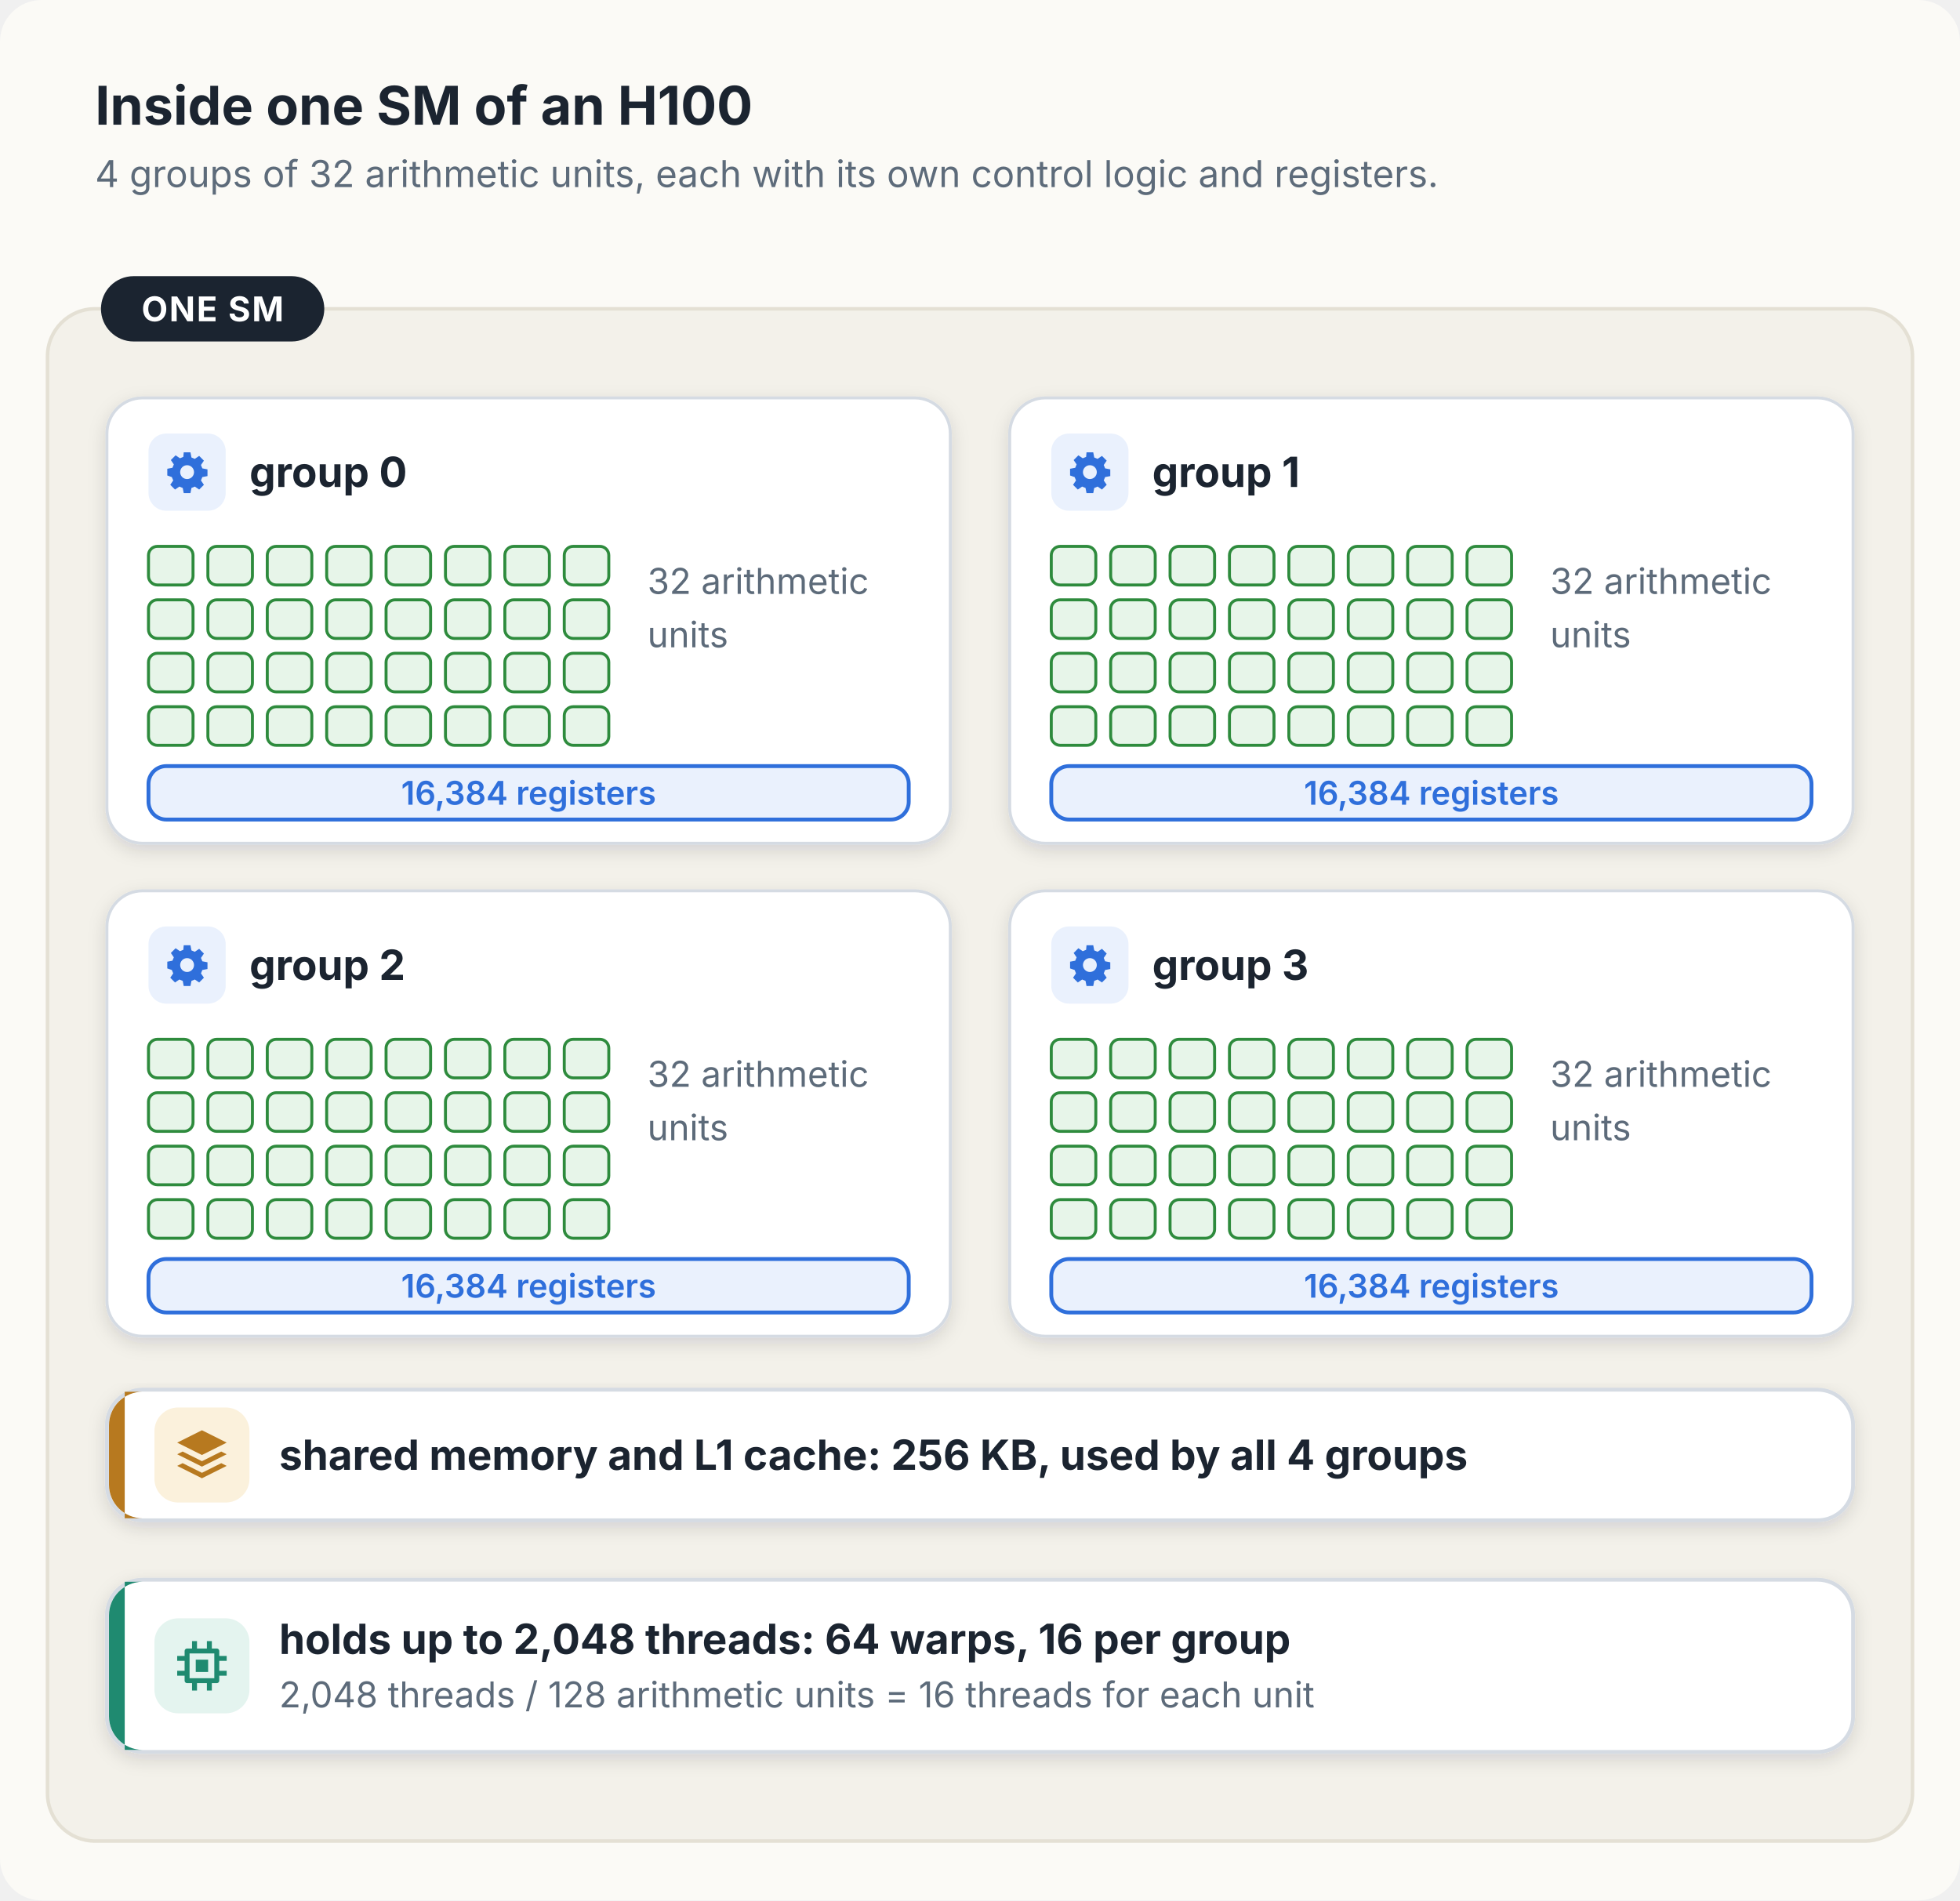
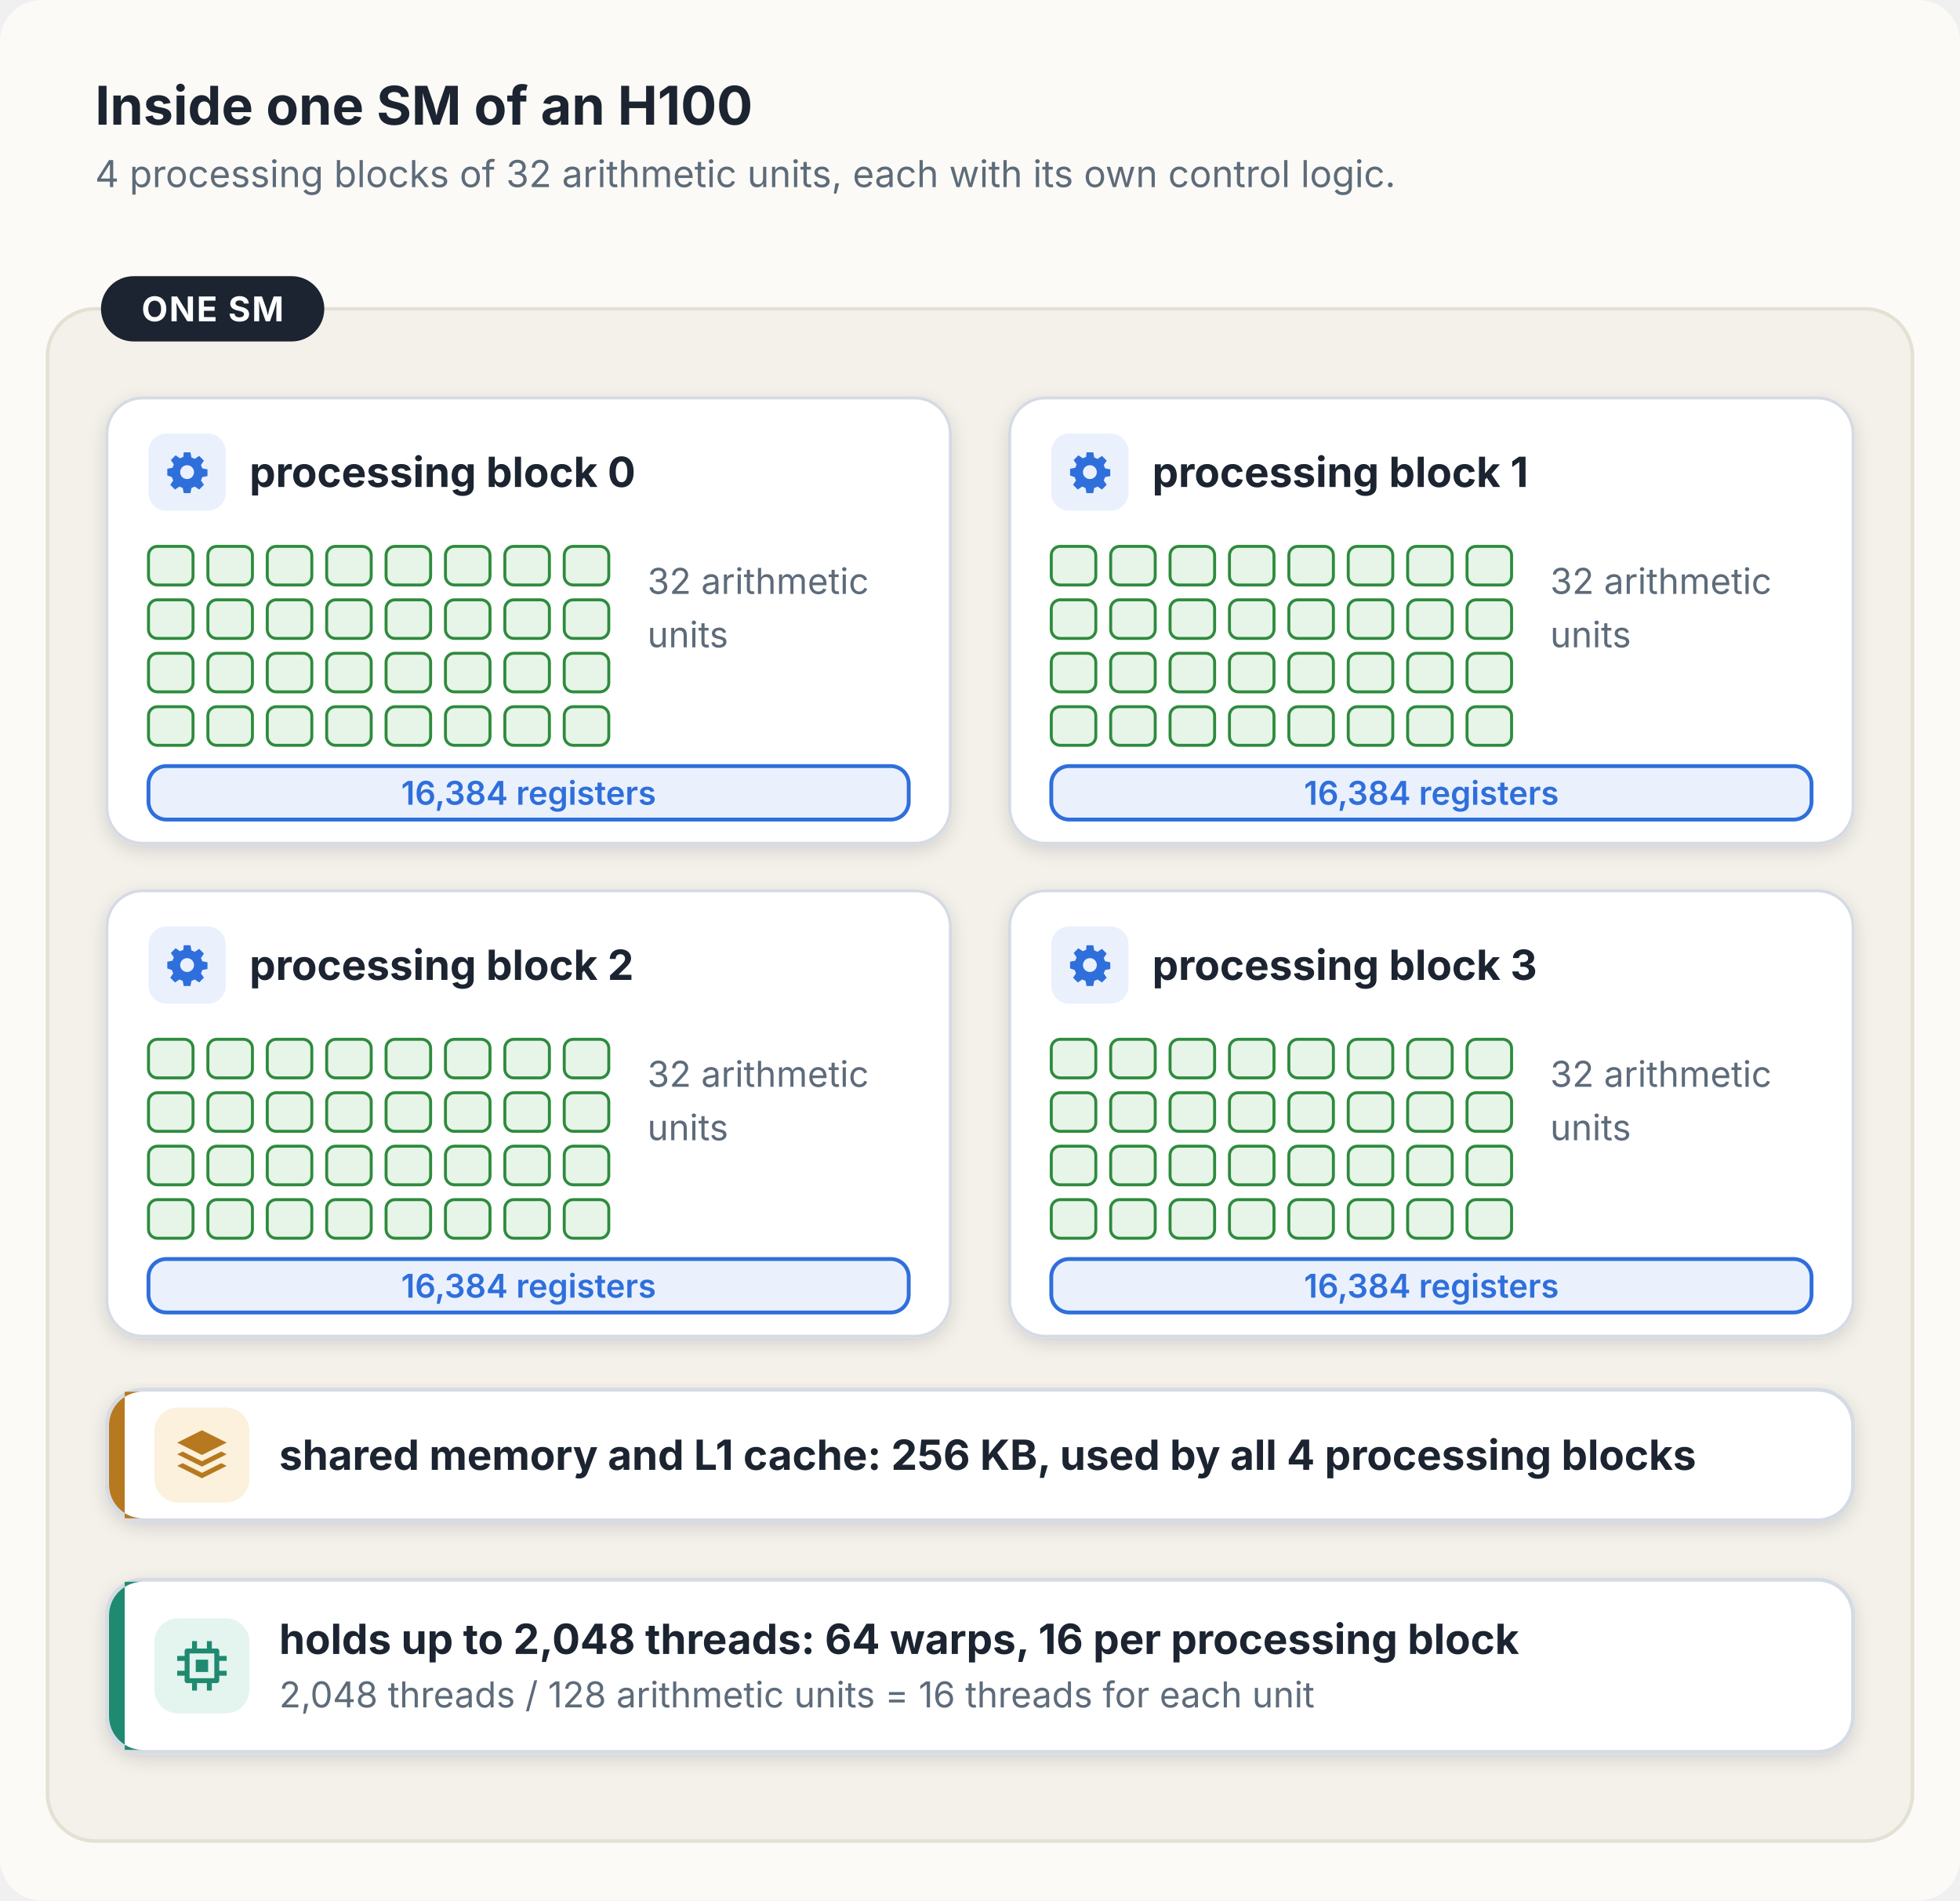
- <svg xmlns="http://www.w3.org/2000/svg" viewBox="0 0 660 640" width="660" height="640" role="img" aria-label="One SM of an H100, divided into 4 groups. Each group has its own control logic, 32 arithmetic units drawn as small squares, and 16,384 registers. Below the 4 groups, one pool of 256 KB serves as shared memory and L1 cache for the whole SM.">
+ <svg xmlns="http://www.w3.org/2000/svg" viewBox="0 0 660 640" width="660" height="640" role="img" aria-label="One SM of an H100, divided into 4 processing blocks. Each has its own control logic, 32 arithmetic units drawn as small squares, and 16,384 registers. Below the 4 processing blocks, one pool of 256 KB serves as shared memory and L1 cache for the whole SM.">
  <style>
    text { font-family: Inter, "Segoe UI", "Helvetica Neue", Helvetica, Arial, sans-serif; fill: #1B2430; }
    .title { font-size: 18px; font-weight: 650; }
    .lede { font-size: 12.5px; fill: #5D6B7A; }
    .name { font-size: 14px; font-weight: 650; }
    .sub { font-size: 12px; fill: #5D6B7A; }
    .note { font-size: 12px; fill: #5D6B7A; }
    .tab { font-size: 11.5px; font-weight: 650; letter-spacing: 0.04em; fill: #5D6B7A; }
    .mono { font-family: "JetBrains Mono", "SF Mono", Menlo, Consolas, monospace; font-size: 12px; }
    .dim { fill: #8794A3; }
    .strong { font-weight: 700; }
    .trap { fill: #CF4526; font-weight: 700; }
    .pill { font-size: 11px; font-weight: 600; }
    .wire { fill: none; stroke: #3F5873; stroke-width: 1.8; stroke-linecap: round; stroke-linejoin: round; }
    .wire.danger { stroke: #CF4526; stroke-dasharray: 6 5; }
    .wire.idle { stroke: #7F8EA0; stroke-dasharray: 2 5; }
  </style>
  <defs>
    <filter id="lift" x="-10%" y="-10%" width="120%" height="135%">
      <feDropShadow dx="0" dy="2" stdDeviation="3" flood-color="#1B2430" flood-opacity="0.13" />
    </filter>
    <linearGradient id="thor-body" x1="0" y1="0" x2="0" y2="1">
      <stop offset="0" stop-color="#C6CCD5" />
      <stop offset="1" stop-color="#979EA9" />
    </linearGradient>
    <linearGradient id="switch-body" x1="0" y1="0" x2="0" y2="1">
      <stop offset="0" stop-color="#3B4656" />
      <stop offset="1" stop-color="#232B37" />
    </linearGradient>
    <marker id="head" viewBox="0 0 10 10" refX="8.5" refY="5" markerUnits="userSpaceOnUse" markerWidth="11" markerHeight="11" orient="auto">
      <path d="M0.5,1 L9,5 L0.5,9 Z" fill="#3F5873" />
    </marker>
    <marker id="head-danger" viewBox="0 0 10 10" refX="8.5" refY="5" markerUnits="userSpaceOnUse" markerWidth="11" markerHeight="11" orient="auto">
      <path d="M0.5,1 L9,5 L0.5,9 Z" fill="#CF4526" />
    </marker>
    <marker id="head-idle" viewBox="0 0 10 10" refX="8.5" refY="5" markerUnits="userSpaceOnUse" markerWidth="11" markerHeight="11" orient="auto">
      <path d="M0.5,1 L9,5 L0.5,9 Z" fill="#7F8EA0" />
    </marker>
  </defs>
  <rect width="660" height="640" rx="14" fill="#FBFAF6" />
  <text x="32.0" y="42.0" class="title" text-anchor="start" xml:space="preserve">Inside one SM of an H100</text>
-   <text x="32.0" y="63.0" class="lede" text-anchor="start" xml:space="preserve">4 groups of 32 arithmetic units, each with its own control logic and registers.</text>
+   <text x="32.0" y="63.0" class="lede" text-anchor="start" xml:space="preserve">4 processing blocks of 32 arithmetic units, each with its own control logic.</text>
  <rect x="16" y="104" width="628" height="516" rx="16" fill="#F3F1EA" stroke="#E4E0D4" stroke-width="1.2" />
  <rect x="34" y="93" width="75.2" height="22" rx="11" fill="#1B2430" />
  <text x="71.6" y="108.2" class="tab" text-anchor="middle" style="fill:#FFFFFF" xml:space="preserve">ONE SM</text>
  <rect x="36" y="134" width="284" height="150" rx="12" fill="#FFFFFF" stroke="#D5DBE3" filter="url(#lift)" />
  <rect x="50" y="146" width="26" height="26" rx="6" fill="#EAF1FD" />
  <g transform="translate(55.0,151.0) scale(0.6667)">
    <path d="M10.3 2h3.4l.5 2.6 1.7.7 2.2-1.5 2.4 2.4-1.5 2.2.7 1.7 2.6.5v3.4l-2.6.5-.7 1.7 1.5 2.2-2.4 2.4-2.2-1.5-1.7.7-.5 2.6h-3.4l-.5-2.6-1.7-.7-2.2 1.5-2.4-2.4 1.5-2.2-.7-1.7L2 13.7v-3.4l2.6-.5.7-1.7-1.5-2.2 2.4-2.4 2.2 1.5 1.7-.7zM12 8.5a3.5 3.5 0 1 0 0 7 3.5 3.5 0 0 0 0-7z" fill="#2F6FDB" fill-rule="evenodd" />
  </g>
-   <text x="84.0" y="164.0" class="name" text-anchor="start" xml:space="preserve">group 0</text>
+   <text x="84.0" y="164.0" class="name" text-anchor="start" xml:space="preserve">processing block 0</text>
  <rect x="50.0" y="184" width="15" height="13" rx="3" fill="#E7F5E9" stroke="#2E8B3D" stroke-width="1" />
  <rect x="70.0" y="184" width="15" height="13" rx="3" fill="#E7F5E9" stroke="#2E8B3D" stroke-width="1" />
  <rect x="90.0" y="184" width="15" height="13" rx="3" fill="#E7F5E9" stroke="#2E8B3D" stroke-width="1" />
  <rect x="110.0" y="184" width="15" height="13" rx="3" fill="#E7F5E9" stroke="#2E8B3D" stroke-width="1" />
  <rect x="130.0" y="184" width="15" height="13" rx="3" fill="#E7F5E9" stroke="#2E8B3D" stroke-width="1" />
  <rect x="150.0" y="184" width="15" height="13" rx="3" fill="#E7F5E9" stroke="#2E8B3D" stroke-width="1" />
  <rect x="170.0" y="184" width="15" height="13" rx="3" fill="#E7F5E9" stroke="#2E8B3D" stroke-width="1" />
  <rect x="190.0" y="184" width="15" height="13" rx="3" fill="#E7F5E9" stroke="#2E8B3D" stroke-width="1" />
  <rect x="50.0" y="202" width="15" height="13" rx="3" fill="#E7F5E9" stroke="#2E8B3D" stroke-width="1" />
  <rect x="70.0" y="202" width="15" height="13" rx="3" fill="#E7F5E9" stroke="#2E8B3D" stroke-width="1" />
  <rect x="90.0" y="202" width="15" height="13" rx="3" fill="#E7F5E9" stroke="#2E8B3D" stroke-width="1" />
  <rect x="110.0" y="202" width="15" height="13" rx="3" fill="#E7F5E9" stroke="#2E8B3D" stroke-width="1" />
  <rect x="130.0" y="202" width="15" height="13" rx="3" fill="#E7F5E9" stroke="#2E8B3D" stroke-width="1" />
  <rect x="150.0" y="202" width="15" height="13" rx="3" fill="#E7F5E9" stroke="#2E8B3D" stroke-width="1" />
  <rect x="170.0" y="202" width="15" height="13" rx="3" fill="#E7F5E9" stroke="#2E8B3D" stroke-width="1" />
  <rect x="190.0" y="202" width="15" height="13" rx="3" fill="#E7F5E9" stroke="#2E8B3D" stroke-width="1" />
  <rect x="50.0" y="220" width="15" height="13" rx="3" fill="#E7F5E9" stroke="#2E8B3D" stroke-width="1" />
  <rect x="70.0" y="220" width="15" height="13" rx="3" fill="#E7F5E9" stroke="#2E8B3D" stroke-width="1" />
  <rect x="90.0" y="220" width="15" height="13" rx="3" fill="#E7F5E9" stroke="#2E8B3D" stroke-width="1" />
  <rect x="110.0" y="220" width="15" height="13" rx="3" fill="#E7F5E9" stroke="#2E8B3D" stroke-width="1" />
  <rect x="130.0" y="220" width="15" height="13" rx="3" fill="#E7F5E9" stroke="#2E8B3D" stroke-width="1" />
  <rect x="150.0" y="220" width="15" height="13" rx="3" fill="#E7F5E9" stroke="#2E8B3D" stroke-width="1" />
  <rect x="170.0" y="220" width="15" height="13" rx="3" fill="#E7F5E9" stroke="#2E8B3D" stroke-width="1" />
  <rect x="190.0" y="220" width="15" height="13" rx="3" fill="#E7F5E9" stroke="#2E8B3D" stroke-width="1" />
  <rect x="50.0" y="238" width="15" height="13" rx="3" fill="#E7F5E9" stroke="#2E8B3D" stroke-width="1" />
  <rect x="70.0" y="238" width="15" height="13" rx="3" fill="#E7F5E9" stroke="#2E8B3D" stroke-width="1" />
  <rect x="90.0" y="238" width="15" height="13" rx="3" fill="#E7F5E9" stroke="#2E8B3D" stroke-width="1" />
  <rect x="110.0" y="238" width="15" height="13" rx="3" fill="#E7F5E9" stroke="#2E8B3D" stroke-width="1" />
  <rect x="130.0" y="238" width="15" height="13" rx="3" fill="#E7F5E9" stroke="#2E8B3D" stroke-width="1" />
  <rect x="150.0" y="238" width="15" height="13" rx="3" fill="#E7F5E9" stroke="#2E8B3D" stroke-width="1" />
  <rect x="170.0" y="238" width="15" height="13" rx="3" fill="#E7F5E9" stroke="#2E8B3D" stroke-width="1" />
  <rect x="190.0" y="238" width="15" height="13" rx="3" fill="#E7F5E9" stroke="#2E8B3D" stroke-width="1" />
  <text x="218.0" y="200.0" class="note" text-anchor="start" xml:space="preserve">32 arithmetic</text>
  <text x="218.0" y="218.0" class="note" text-anchor="start" xml:space="preserve">units</text>
  <rect x="50.0" y="258.0" width="256.0" height="18.0" rx="6" fill="#EAF1FD" stroke="#2F6FDB" stroke-width="1.3" />
  <text x="178.0" y="271.0" class="pill" text-anchor="middle" style="fill:#2F6FDB" xml:space="preserve">16,384 registers</text>
  <rect x="340" y="134" width="284" height="150" rx="12" fill="#FFFFFF" stroke="#D5DBE3" filter="url(#lift)" />
  <rect x="354" y="146" width="26" height="26" rx="6" fill="#EAF1FD" />
  <g transform="translate(359.0,151.0) scale(0.6667)">
    <path d="M10.3 2h3.4l.5 2.6 1.7.7 2.2-1.5 2.4 2.4-1.5 2.2.7 1.7 2.6.5v3.4l-2.6.5-.7 1.7 1.5 2.2-2.4 2.4-2.2-1.5-1.7.7-.5 2.6h-3.4l-.5-2.6-1.7-.7-2.2 1.5-2.4-2.4 1.5-2.2-.7-1.7L2 13.7v-3.4l2.6-.5.7-1.7-1.5-2.2 2.4-2.4 2.2 1.5 1.7-.7zM12 8.5a3.5 3.5 0 1 0 0 7 3.5 3.5 0 0 0 0-7z" fill="#2F6FDB" fill-rule="evenodd" />
  </g>
-   <text x="388.0" y="164.0" class="name" text-anchor="start" xml:space="preserve">group 1</text>
+   <text x="388.0" y="164.0" class="name" text-anchor="start" xml:space="preserve">processing block 1</text>
  <rect x="354.0" y="184" width="15" height="13" rx="3" fill="#E7F5E9" stroke="#2E8B3D" stroke-width="1" />
  <rect x="374.0" y="184" width="15" height="13" rx="3" fill="#E7F5E9" stroke="#2E8B3D" stroke-width="1" />
  <rect x="394.0" y="184" width="15" height="13" rx="3" fill="#E7F5E9" stroke="#2E8B3D" stroke-width="1" />
  <rect x="414.0" y="184" width="15" height="13" rx="3" fill="#E7F5E9" stroke="#2E8B3D" stroke-width="1" />
  <rect x="434.0" y="184" width="15" height="13" rx="3" fill="#E7F5E9" stroke="#2E8B3D" stroke-width="1" />
  <rect x="454.0" y="184" width="15" height="13" rx="3" fill="#E7F5E9" stroke="#2E8B3D" stroke-width="1" />
  <rect x="474.0" y="184" width="15" height="13" rx="3" fill="#E7F5E9" stroke="#2E8B3D" stroke-width="1" />
  <rect x="494.0" y="184" width="15" height="13" rx="3" fill="#E7F5E9" stroke="#2E8B3D" stroke-width="1" />
  <rect x="354.0" y="202" width="15" height="13" rx="3" fill="#E7F5E9" stroke="#2E8B3D" stroke-width="1" />
  <rect x="374.0" y="202" width="15" height="13" rx="3" fill="#E7F5E9" stroke="#2E8B3D" stroke-width="1" />
  <rect x="394.0" y="202" width="15" height="13" rx="3" fill="#E7F5E9" stroke="#2E8B3D" stroke-width="1" />
  <rect x="414.0" y="202" width="15" height="13" rx="3" fill="#E7F5E9" stroke="#2E8B3D" stroke-width="1" />
  <rect x="434.0" y="202" width="15" height="13" rx="3" fill="#E7F5E9" stroke="#2E8B3D" stroke-width="1" />
  <rect x="454.0" y="202" width="15" height="13" rx="3" fill="#E7F5E9" stroke="#2E8B3D" stroke-width="1" />
  <rect x="474.0" y="202" width="15" height="13" rx="3" fill="#E7F5E9" stroke="#2E8B3D" stroke-width="1" />
  <rect x="494.0" y="202" width="15" height="13" rx="3" fill="#E7F5E9" stroke="#2E8B3D" stroke-width="1" />
  <rect x="354.0" y="220" width="15" height="13" rx="3" fill="#E7F5E9" stroke="#2E8B3D" stroke-width="1" />
  <rect x="374.0" y="220" width="15" height="13" rx="3" fill="#E7F5E9" stroke="#2E8B3D" stroke-width="1" />
  <rect x="394.0" y="220" width="15" height="13" rx="3" fill="#E7F5E9" stroke="#2E8B3D" stroke-width="1" />
  <rect x="414.0" y="220" width="15" height="13" rx="3" fill="#E7F5E9" stroke="#2E8B3D" stroke-width="1" />
  <rect x="434.0" y="220" width="15" height="13" rx="3" fill="#E7F5E9" stroke="#2E8B3D" stroke-width="1" />
  <rect x="454.0" y="220" width="15" height="13" rx="3" fill="#E7F5E9" stroke="#2E8B3D" stroke-width="1" />
  <rect x="474.0" y="220" width="15" height="13" rx="3" fill="#E7F5E9" stroke="#2E8B3D" stroke-width="1" />
  <rect x="494.0" y="220" width="15" height="13" rx="3" fill="#E7F5E9" stroke="#2E8B3D" stroke-width="1" />
  <rect x="354.0" y="238" width="15" height="13" rx="3" fill="#E7F5E9" stroke="#2E8B3D" stroke-width="1" />
  <rect x="374.0" y="238" width="15" height="13" rx="3" fill="#E7F5E9" stroke="#2E8B3D" stroke-width="1" />
  <rect x="394.0" y="238" width="15" height="13" rx="3" fill="#E7F5E9" stroke="#2E8B3D" stroke-width="1" />
  <rect x="414.0" y="238" width="15" height="13" rx="3" fill="#E7F5E9" stroke="#2E8B3D" stroke-width="1" />
  <rect x="434.0" y="238" width="15" height="13" rx="3" fill="#E7F5E9" stroke="#2E8B3D" stroke-width="1" />
  <rect x="454.0" y="238" width="15" height="13" rx="3" fill="#E7F5E9" stroke="#2E8B3D" stroke-width="1" />
  <rect x="474.0" y="238" width="15" height="13" rx="3" fill="#E7F5E9" stroke="#2E8B3D" stroke-width="1" />
  <rect x="494.0" y="238" width="15" height="13" rx="3" fill="#E7F5E9" stroke="#2E8B3D" stroke-width="1" />
  <text x="522.0" y="200.0" class="note" text-anchor="start" xml:space="preserve">32 arithmetic</text>
  <text x="522.0" y="218.0" class="note" text-anchor="start" xml:space="preserve">units</text>
  <rect x="354.0" y="258.0" width="256.0" height="18.0" rx="6" fill="#EAF1FD" stroke="#2F6FDB" stroke-width="1.3" />
  <text x="482.0" y="271.0" class="pill" text-anchor="middle" style="fill:#2F6FDB" xml:space="preserve">16,384 registers</text>
  <rect x="36" y="300" width="284" height="150" rx="12" fill="#FFFFFF" stroke="#D5DBE3" filter="url(#lift)" />
  <rect x="50" y="312" width="26" height="26" rx="6" fill="#EAF1FD" />
  <g transform="translate(55.0,317.0) scale(0.6667)">
    <path d="M10.3 2h3.4l.5 2.6 1.7.7 2.2-1.5 2.4 2.4-1.5 2.2.7 1.7 2.6.5v3.4l-2.6.5-.7 1.7 1.5 2.2-2.4 2.4-2.2-1.5-1.7.7-.5 2.6h-3.4l-.5-2.6-1.7-.7-2.2 1.5-2.4-2.4 1.5-2.2-.7-1.7L2 13.7v-3.4l2.6-.5.7-1.7-1.5-2.2 2.4-2.4 2.2 1.5 1.7-.7zM12 8.5a3.5 3.5 0 1 0 0 7 3.5 3.5 0 0 0 0-7z" fill="#2F6FDB" fill-rule="evenodd" />
  </g>
-   <text x="84.0" y="330.0" class="name" text-anchor="start" xml:space="preserve">group 2</text>
+   <text x="84.0" y="330.0" class="name" text-anchor="start" xml:space="preserve">processing block 2</text>
  <rect x="50.0" y="350" width="15" height="13" rx="3" fill="#E7F5E9" stroke="#2E8B3D" stroke-width="1" />
  <rect x="70.0" y="350" width="15" height="13" rx="3" fill="#E7F5E9" stroke="#2E8B3D" stroke-width="1" />
  <rect x="90.0" y="350" width="15" height="13" rx="3" fill="#E7F5E9" stroke="#2E8B3D" stroke-width="1" />
  <rect x="110.0" y="350" width="15" height="13" rx="3" fill="#E7F5E9" stroke="#2E8B3D" stroke-width="1" />
  <rect x="130.0" y="350" width="15" height="13" rx="3" fill="#E7F5E9" stroke="#2E8B3D" stroke-width="1" />
  <rect x="150.0" y="350" width="15" height="13" rx="3" fill="#E7F5E9" stroke="#2E8B3D" stroke-width="1" />
  <rect x="170.0" y="350" width="15" height="13" rx="3" fill="#E7F5E9" stroke="#2E8B3D" stroke-width="1" />
  <rect x="190.0" y="350" width="15" height="13" rx="3" fill="#E7F5E9" stroke="#2E8B3D" stroke-width="1" />
  <rect x="50.0" y="368" width="15" height="13" rx="3" fill="#E7F5E9" stroke="#2E8B3D" stroke-width="1" />
  <rect x="70.0" y="368" width="15" height="13" rx="3" fill="#E7F5E9" stroke="#2E8B3D" stroke-width="1" />
  <rect x="90.0" y="368" width="15" height="13" rx="3" fill="#E7F5E9" stroke="#2E8B3D" stroke-width="1" />
  <rect x="110.0" y="368" width="15" height="13" rx="3" fill="#E7F5E9" stroke="#2E8B3D" stroke-width="1" />
  <rect x="130.0" y="368" width="15" height="13" rx="3" fill="#E7F5E9" stroke="#2E8B3D" stroke-width="1" />
  <rect x="150.0" y="368" width="15" height="13" rx="3" fill="#E7F5E9" stroke="#2E8B3D" stroke-width="1" />
  <rect x="170.0" y="368" width="15" height="13" rx="3" fill="#E7F5E9" stroke="#2E8B3D" stroke-width="1" />
  <rect x="190.0" y="368" width="15" height="13" rx="3" fill="#E7F5E9" stroke="#2E8B3D" stroke-width="1" />
  <rect x="50.0" y="386" width="15" height="13" rx="3" fill="#E7F5E9" stroke="#2E8B3D" stroke-width="1" />
  <rect x="70.0" y="386" width="15" height="13" rx="3" fill="#E7F5E9" stroke="#2E8B3D" stroke-width="1" />
  <rect x="90.0" y="386" width="15" height="13" rx="3" fill="#E7F5E9" stroke="#2E8B3D" stroke-width="1" />
  <rect x="110.0" y="386" width="15" height="13" rx="3" fill="#E7F5E9" stroke="#2E8B3D" stroke-width="1" />
  <rect x="130.0" y="386" width="15" height="13" rx="3" fill="#E7F5E9" stroke="#2E8B3D" stroke-width="1" />
  <rect x="150.0" y="386" width="15" height="13" rx="3" fill="#E7F5E9" stroke="#2E8B3D" stroke-width="1" />
  <rect x="170.0" y="386" width="15" height="13" rx="3" fill="#E7F5E9" stroke="#2E8B3D" stroke-width="1" />
  <rect x="190.0" y="386" width="15" height="13" rx="3" fill="#E7F5E9" stroke="#2E8B3D" stroke-width="1" />
  <rect x="50.0" y="404" width="15" height="13" rx="3" fill="#E7F5E9" stroke="#2E8B3D" stroke-width="1" />
  <rect x="70.0" y="404" width="15" height="13" rx="3" fill="#E7F5E9" stroke="#2E8B3D" stroke-width="1" />
  <rect x="90.0" y="404" width="15" height="13" rx="3" fill="#E7F5E9" stroke="#2E8B3D" stroke-width="1" />
  <rect x="110.0" y="404" width="15" height="13" rx="3" fill="#E7F5E9" stroke="#2E8B3D" stroke-width="1" />
  <rect x="130.0" y="404" width="15" height="13" rx="3" fill="#E7F5E9" stroke="#2E8B3D" stroke-width="1" />
  <rect x="150.0" y="404" width="15" height="13" rx="3" fill="#E7F5E9" stroke="#2E8B3D" stroke-width="1" />
  <rect x="170.0" y="404" width="15" height="13" rx="3" fill="#E7F5E9" stroke="#2E8B3D" stroke-width="1" />
  <rect x="190.0" y="404" width="15" height="13" rx="3" fill="#E7F5E9" stroke="#2E8B3D" stroke-width="1" />
  <text x="218.0" y="366.0" class="note" text-anchor="start" xml:space="preserve">32 arithmetic</text>
  <text x="218.0" y="384.0" class="note" text-anchor="start" xml:space="preserve">units</text>
  <rect x="50.0" y="424.0" width="256.0" height="18.0" rx="6" fill="#EAF1FD" stroke="#2F6FDB" stroke-width="1.3" />
  <text x="178.0" y="437.0" class="pill" text-anchor="middle" style="fill:#2F6FDB" xml:space="preserve">16,384 registers</text>
  <rect x="340" y="300" width="284" height="150" rx="12" fill="#FFFFFF" stroke="#D5DBE3" filter="url(#lift)" />
  <rect x="354" y="312" width="26" height="26" rx="6" fill="#EAF1FD" />
  <g transform="translate(359.0,317.0) scale(0.6667)">
    <path d="M10.3 2h3.4l.5 2.6 1.7.7 2.2-1.5 2.4 2.4-1.5 2.2.7 1.7 2.6.5v3.4l-2.6.5-.7 1.7 1.5 2.2-2.4 2.4-2.2-1.5-1.7.7-.5 2.6h-3.4l-.5-2.6-1.7-.7-2.2 1.5-2.4-2.4 1.5-2.2-.7-1.7L2 13.7v-3.4l2.6-.5.7-1.7-1.5-2.2 2.4-2.4 2.2 1.5 1.7-.7zM12 8.5a3.5 3.5 0 1 0 0 7 3.5 3.5 0 0 0 0-7z" fill="#2F6FDB" fill-rule="evenodd" />
  </g>
-   <text x="388.0" y="330.0" class="name" text-anchor="start" xml:space="preserve">group 3</text>
+   <text x="388.0" y="330.0" class="name" text-anchor="start" xml:space="preserve">processing block 3</text>
  <rect x="354.0" y="350" width="15" height="13" rx="3" fill="#E7F5E9" stroke="#2E8B3D" stroke-width="1" />
  <rect x="374.0" y="350" width="15" height="13" rx="3" fill="#E7F5E9" stroke="#2E8B3D" stroke-width="1" />
  <rect x="394.0" y="350" width="15" height="13" rx="3" fill="#E7F5E9" stroke="#2E8B3D" stroke-width="1" />
  <rect x="414.0" y="350" width="15" height="13" rx="3" fill="#E7F5E9" stroke="#2E8B3D" stroke-width="1" />
  <rect x="434.0" y="350" width="15" height="13" rx="3" fill="#E7F5E9" stroke="#2E8B3D" stroke-width="1" />
  <rect x="454.0" y="350" width="15" height="13" rx="3" fill="#E7F5E9" stroke="#2E8B3D" stroke-width="1" />
  <rect x="474.0" y="350" width="15" height="13" rx="3" fill="#E7F5E9" stroke="#2E8B3D" stroke-width="1" />
  <rect x="494.0" y="350" width="15" height="13" rx="3" fill="#E7F5E9" stroke="#2E8B3D" stroke-width="1" />
  <rect x="354.0" y="368" width="15" height="13" rx="3" fill="#E7F5E9" stroke="#2E8B3D" stroke-width="1" />
  <rect x="374.0" y="368" width="15" height="13" rx="3" fill="#E7F5E9" stroke="#2E8B3D" stroke-width="1" />
  <rect x="394.0" y="368" width="15" height="13" rx="3" fill="#E7F5E9" stroke="#2E8B3D" stroke-width="1" />
  <rect x="414.0" y="368" width="15" height="13" rx="3" fill="#E7F5E9" stroke="#2E8B3D" stroke-width="1" />
  <rect x="434.0" y="368" width="15" height="13" rx="3" fill="#E7F5E9" stroke="#2E8B3D" stroke-width="1" />
  <rect x="454.0" y="368" width="15" height="13" rx="3" fill="#E7F5E9" stroke="#2E8B3D" stroke-width="1" />
  <rect x="474.0" y="368" width="15" height="13" rx="3" fill="#E7F5E9" stroke="#2E8B3D" stroke-width="1" />
  <rect x="494.0" y="368" width="15" height="13" rx="3" fill="#E7F5E9" stroke="#2E8B3D" stroke-width="1" />
  <rect x="354.0" y="386" width="15" height="13" rx="3" fill="#E7F5E9" stroke="#2E8B3D" stroke-width="1" />
  <rect x="374.0" y="386" width="15" height="13" rx="3" fill="#E7F5E9" stroke="#2E8B3D" stroke-width="1" />
  <rect x="394.0" y="386" width="15" height="13" rx="3" fill="#E7F5E9" stroke="#2E8B3D" stroke-width="1" />
  <rect x="414.0" y="386" width="15" height="13" rx="3" fill="#E7F5E9" stroke="#2E8B3D" stroke-width="1" />
  <rect x="434.0" y="386" width="15" height="13" rx="3" fill="#E7F5E9" stroke="#2E8B3D" stroke-width="1" />
  <rect x="454.0" y="386" width="15" height="13" rx="3" fill="#E7F5E9" stroke="#2E8B3D" stroke-width="1" />
  <rect x="474.0" y="386" width="15" height="13" rx="3" fill="#E7F5E9" stroke="#2E8B3D" stroke-width="1" />
  <rect x="494.0" y="386" width="15" height="13" rx="3" fill="#E7F5E9" stroke="#2E8B3D" stroke-width="1" />
  <rect x="354.0" y="404" width="15" height="13" rx="3" fill="#E7F5E9" stroke="#2E8B3D" stroke-width="1" />
  <rect x="374.0" y="404" width="15" height="13" rx="3" fill="#E7F5E9" stroke="#2E8B3D" stroke-width="1" />
  <rect x="394.0" y="404" width="15" height="13" rx="3" fill="#E7F5E9" stroke="#2E8B3D" stroke-width="1" />
  <rect x="414.0" y="404" width="15" height="13" rx="3" fill="#E7F5E9" stroke="#2E8B3D" stroke-width="1" />
  <rect x="434.0" y="404" width="15" height="13" rx="3" fill="#E7F5E9" stroke="#2E8B3D" stroke-width="1" />
  <rect x="454.0" y="404" width="15" height="13" rx="3" fill="#E7F5E9" stroke="#2E8B3D" stroke-width="1" />
  <rect x="474.0" y="404" width="15" height="13" rx="3" fill="#E7F5E9" stroke="#2E8B3D" stroke-width="1" />
  <rect x="494.0" y="404" width="15" height="13" rx="3" fill="#E7F5E9" stroke="#2E8B3D" stroke-width="1" />
  <text x="522.0" y="366.0" class="note" text-anchor="start" xml:space="preserve">32 arithmetic</text>
  <text x="522.0" y="384.0" class="note" text-anchor="start" xml:space="preserve">units</text>
  <rect x="354.0" y="424.0" width="256.0" height="18.0" rx="6" fill="#EAF1FD" stroke="#2F6FDB" stroke-width="1.3" />
  <text x="482.0" y="437.0" class="pill" text-anchor="middle" style="fill:#2F6FDB" xml:space="preserve">16,384 registers</text>
  <rect x="36" y="468" width="588" height="44" rx="12" fill="#FFFFFF" stroke="#D5DBE3" stroke-width="1.3" filter="url(#lift)" />
  <path d="M48,468.7 H42 V511.3 H48 A11.3,11.3 0 0 1 36.7,500 V480 A11.3,11.3 0 0 1 48,468.7 Z" fill="#B7791F" />
  <rect x="52" y="474.0" width="32" height="32" rx="8" fill="#FBF1DC" />
  <g transform="translate(58.0,480.0) scale(0.8333)">
    <path d="M12 2 2 7l10 5 10-5zm-7.8 8.6L2 11.7l10 5 10-5-2.2-1.1L12 14.5zm0 4.7L2 16.4l10 5 10-5-2.2-1.1L12 19.2z" fill="#B7791F" fill-rule="evenodd" />
  </g>
-   <text x="94.0" y="495.0" class="name" text-anchor="start" xml:space="preserve">shared memory and L1 cache: 256 KB, used by all 4 groups</text>
+   <text x="94.0" y="495.0" class="name" text-anchor="start" xml:space="preserve">shared memory and L1 cache: 256 KB, used by all 4 processing blocks</text>
  <rect x="36" y="532" width="588" height="58" rx="12" fill="#FFFFFF" stroke="#D5DBE3" stroke-width="1.3" filter="url(#lift)" />
  <path d="M48,532.7 H42 V589.3 H48 A11.3,11.3 0 0 1 36.7,578 V544 A11.3,11.3 0 0 1 48,532.7 Z" fill="#1F8A70" />
  <rect x="52" y="545.0" width="32" height="32" rx="8" fill="#E4F4EF" />
  <g transform="translate(58.0,551.0) scale(0.8333)">
    <path d="M8 2h2v3h4V2h2v3h2a1 1 0 0 1 1 1v2h3v2h-3v4h3v2h-3v2a1 1 0 0 1-1 1h-2v3h-2v-3h-4v3H8v-3H6a1 1 0 0 1-1-1v-2H2v-2h3v-4H2V8h3V6a1 1 0 0 1 1-1h2zM7 7v10h10V7zm2.5 2.5h5v5h-5z" fill="#1F8A70" fill-rule="evenodd" />
  </g>
-   <text x="94.0" y="557.0" class="name" text-anchor="start" xml:space="preserve">holds up to 2,048 threads: 64 warps, 16 per group</text>
+   <text x="94.0" y="557.0" class="name" text-anchor="start" xml:space="preserve">holds up to 2,048 threads: 64 warps, 16 per processing block</text>
  <text x="94.0" y="575.0" class="sub" text-anchor="start" xml:space="preserve">2,048 threads / 128 arithmetic units = 16 threads for each unit</text>
</svg>
